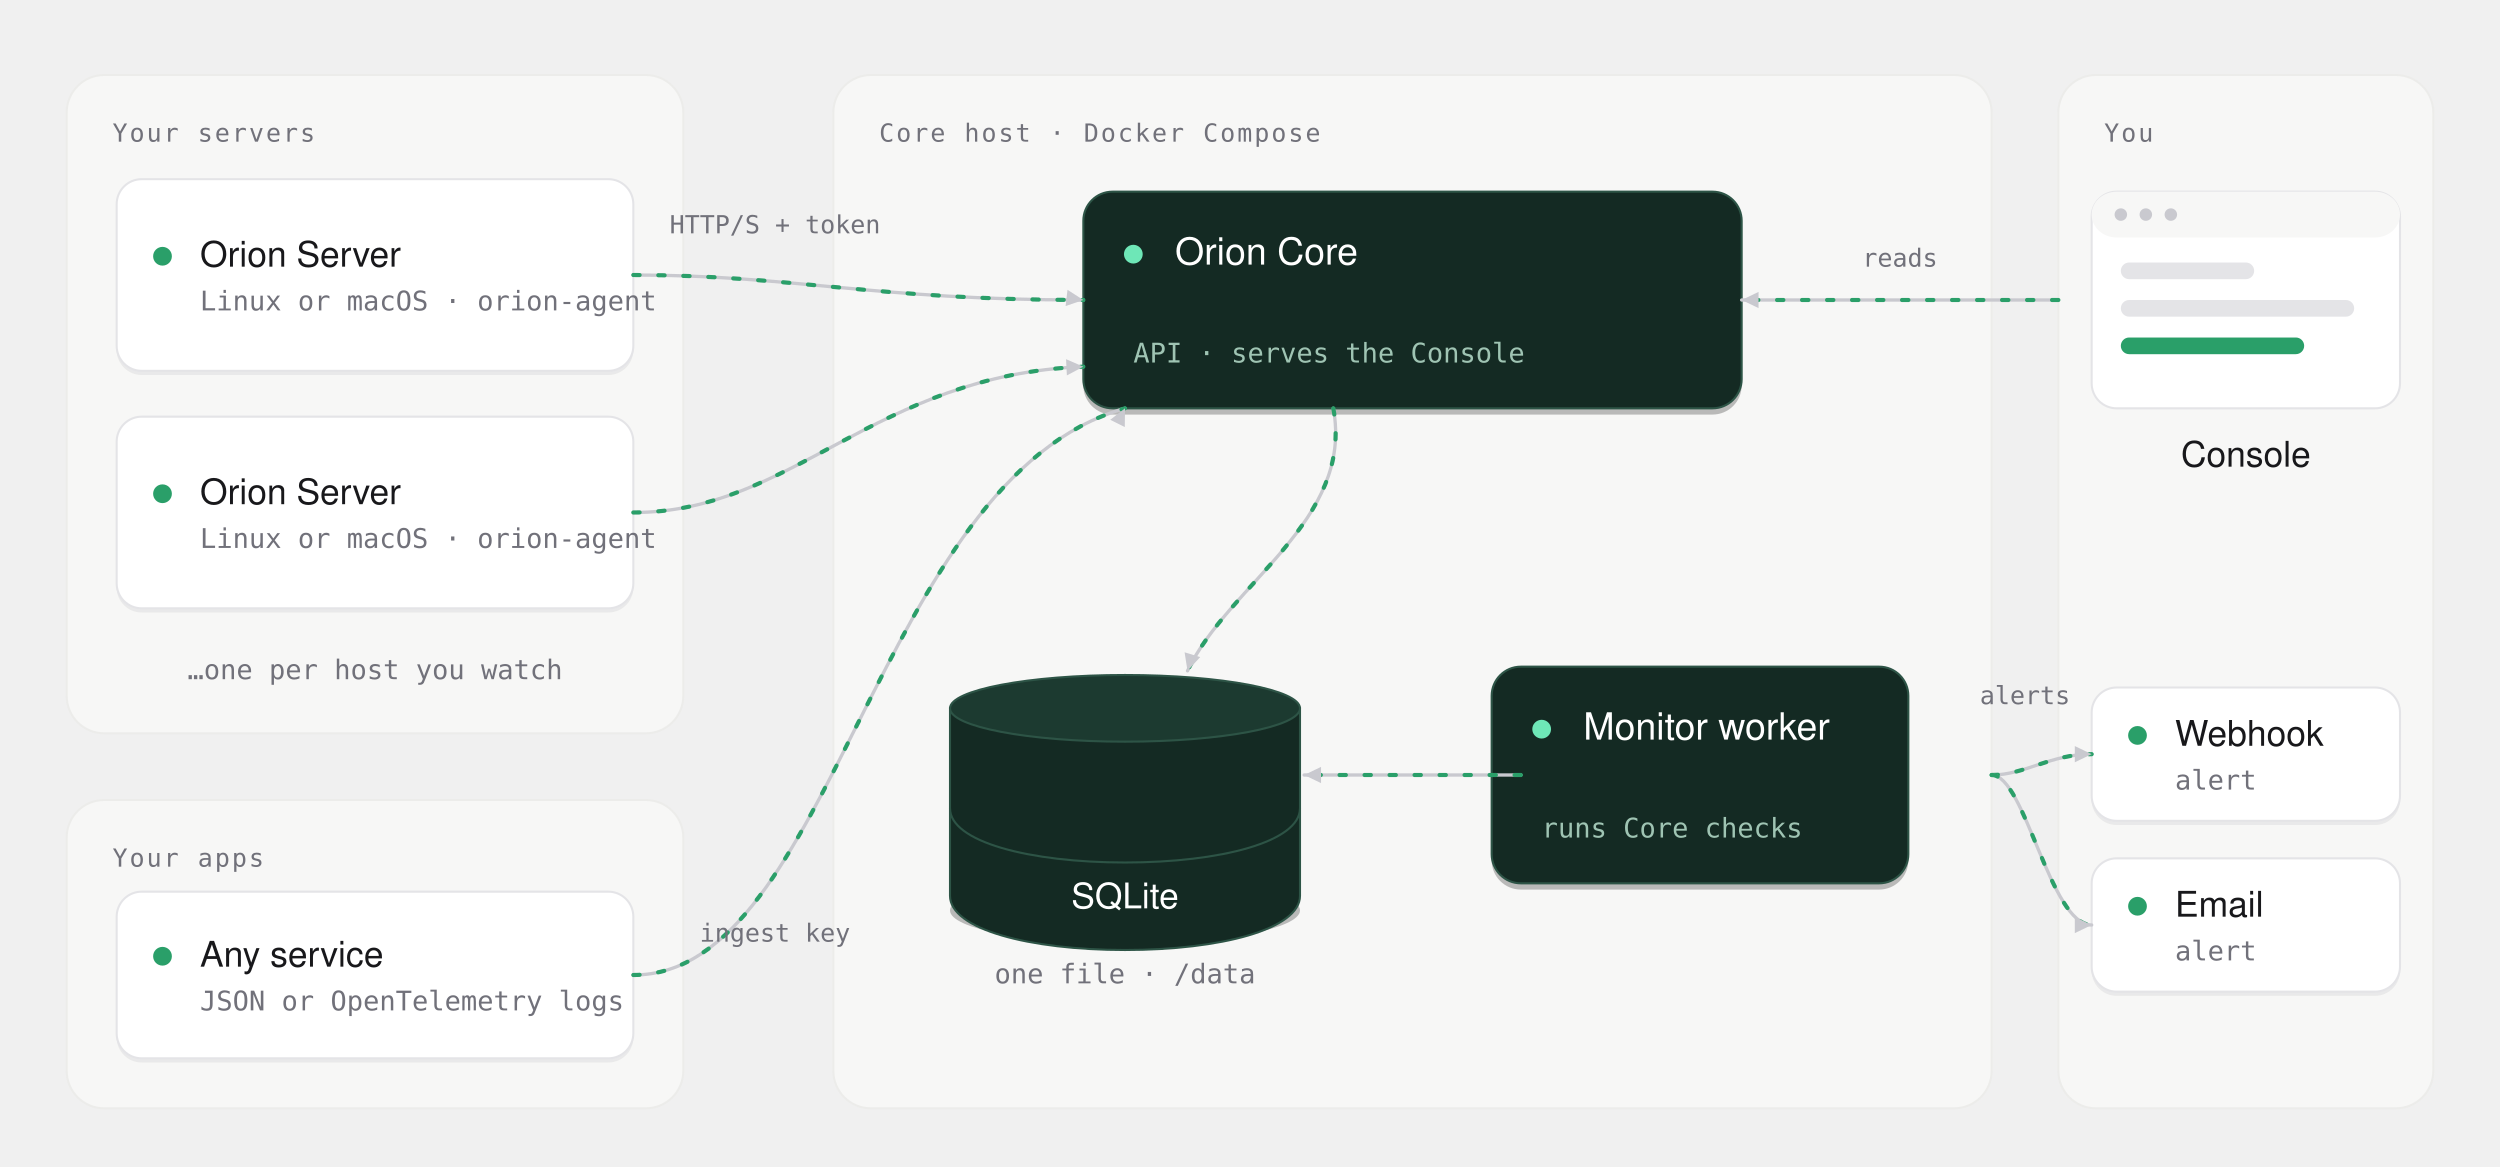
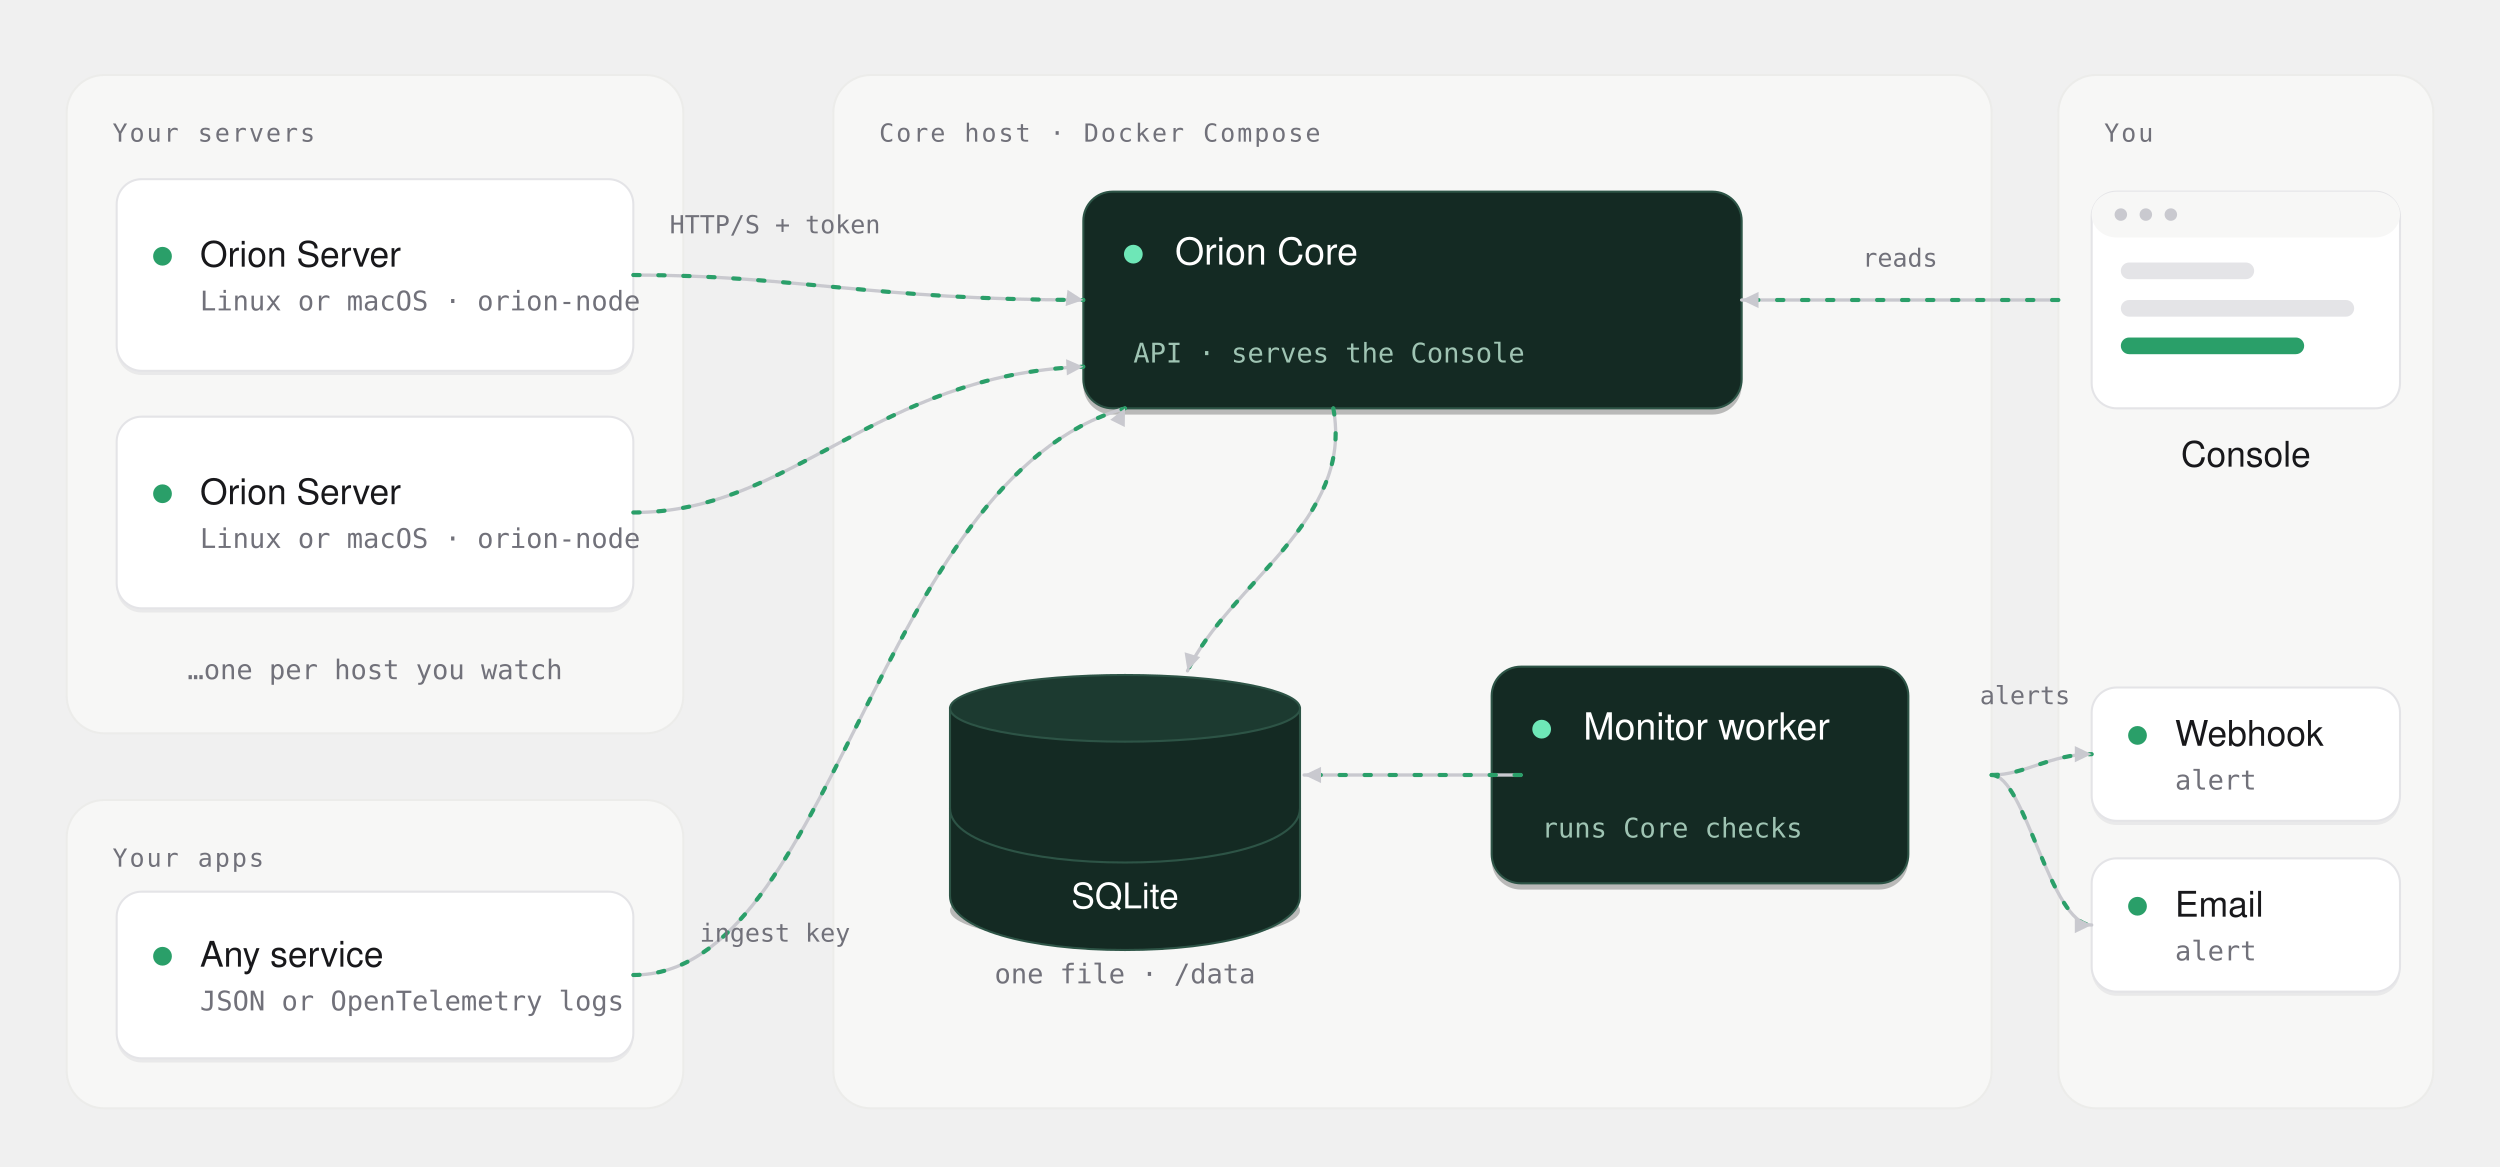
<svg xmlns="http://www.w3.org/2000/svg" viewBox="0 0 1200 560" width="1200" height="560" role="img" aria-labelledby="t d">
  <style>.pl{font:500 12px ui-monospace,"SF Mono",Menlo,Consolas,monospace;letter-spacing:.08em;text-transform:uppercase;fill:#71717a}.t{font:500 17px ui-sans-serif,system-ui,-apple-system,"Segoe UI",Helvetica,Arial,sans-serif;fill:#18181b}.s{font:400 13px ui-monospace,"SF Mono",Menlo,Consolas,monospace;fill:#71717a}.dt{font:500 18px ui-sans-serif,system-ui,-apple-system,"Segoe UI",Helvetica,Arial,sans-serif;fill:#fff}.ds{font:400 13px ui-monospace,"SF Mono",Menlo,Consolas,monospace;fill:#9fc4b3}.fl{font:400 12px ui-monospace,"SF Mono",Menlo,Consolas,monospace;fill:#71717a}.fw{animation:fw 1s linear infinite}.bk{animation:bk 1.6s ease-in-out infinite}@keyframes fw{to{stroke-dashoffset:-24}}@keyframes bk{50%{opacity:.3}}@media (prefers-reduced-motion:reduce){.fw,.bk{animation:none}}</style>
  <rect x="32" y="36" width="296" height="316" rx="18" fill="#f7f7f6" stroke="#ececea" />
  <text x="54" y="68" class="pl">Your servers</text>
  <rect x="56" y="88" width="248" height="92" rx="12" fill="#18181b" opacity="0.06" />
  <rect x="56" y="86" width="248" height="92" rx="12" fill="#ffffff" stroke="#e4e4e7" />
  <circle cx="78" cy="123.0" r="4.5" fill="#2a9f69" />
  <text x="96" y="128.0" class="t">Orion Server</text>
-   <text x="96" y="149.0" class="s">Linux or macOS · orion-agent</text>
+   <text x="96" y="149.0" class="s">Linux or macOS · orion-node</text>
  <rect x="56" y="202" width="248" height="92" rx="12" fill="#18181b" opacity="0.06" />
  <rect x="56" y="200" width="248" height="92" rx="12" fill="#ffffff" stroke="#e4e4e7" />
  <circle cx="78" cy="237.0" r="4.5" fill="#2a9f69" />
  <text x="96" y="242.0" class="t">Orion Server</text>
-   <text x="96" y="263.0" class="s">Linux or macOS · orion-agent</text>
+   <text x="96" y="263.0" class="s">Linux or macOS · orion-node</text>
  <text x="180" y="326" class="s" text-anchor="middle">…one per host you watch</text>
  <rect x="32" y="384" width="296" height="148" rx="18" fill="#f7f7f6" stroke="#ececea" />
  <text x="54" y="416" class="pl">Your apps</text>
  <rect x="56" y="430" width="248" height="80" rx="12" fill="#18181b" opacity="0.06" />
  <rect x="56" y="428" width="248" height="80" rx="12" fill="#ffffff" stroke="#e4e4e7" />
  <circle cx="78" cy="459.0" r="4.5" fill="#2a9f69" />
  <text x="96" y="464.0" class="t">Any service</text>
  <text x="96" y="485.0" class="s">JSON or OpenTelemetry logs</text>
  <rect x="400" y="36" width="556" height="496" rx="18" fill="#f7f7f6" stroke="#ececea" />
  <text x="422" y="68" class="pl">Core host · Docker Compose</text>
  <rect x="520" y="95" width="316" height="104" rx="14" fill="#000" opacity=".25" />
  <rect x="520" y="92" width="316" height="104" rx="14" fill="#142a23" stroke="#2d5446" />
  <circle cx="544" cy="122" r="4.5" fill="#6ee7b7" class="bk" />
  <text x="564" y="127" class="dt">Orion Core</text>
  <text x="544" y="174" class="ds">API · serves the Console</text>
  <rect x="716" y="323" width="200" height="104" rx="14" fill="#000" opacity=".25" />
  <rect x="716" y="320" width="200" height="104" rx="14" fill="#142a23" stroke="#2d5446" />
  <circle cx="740" cy="350" r="4.5" fill="#6ee7b7" class="bk" />
  <text x="760" y="355" class="dt">Monitor worker</text>
  <text x="740" y="402" class="ds">runs Core checks</text>
  <ellipse cx="540" cy="437" rx="84" ry="16" fill="#000" opacity=".25" />
  <path d="M456 340 V430 C456 446 494 456 540 456 C586 456 624 446 624 430 V340Z" fill="#142a23" stroke="#2d5446" />
  <ellipse cx="540" cy="340" rx="84" ry="16" fill="#1c3a30" stroke="#2d5446" />
  <path d="M456 388 C456 404 494 414 540 414 C586 414 624 404 624 388" fill="none" stroke="#2d5446" />
  <text x="540" y="436" class="dt" text-anchor="middle" style="font-size:17px">SQLite</text>
  <text x="540" y="472" class="ds" text-anchor="middle" style="fill:#71717a">one file · /data</text>
  <rect x="988" y="36" width="180" height="496" rx="18" fill="#f7f7f6" stroke="#ececea" />
  <text x="1010" y="68" class="pl">You</text>
  <rect x="1004" y="92" width="148" height="104" rx="12" fill="#ffffff" stroke="#e4e4e7" />
  <rect x="1004" y="92" width="148" height="22" rx="12" fill="#f7f7f6" stroke="none" />
  <circle cx="1018" cy="103" r="3" fill="#c9c9cf" />
  <circle cx="1030" cy="103" r="3" fill="#c9c9cf" />
  <circle cx="1042" cy="103" r="3" fill="#c9c9cf" />
  <rect x="1018" y="126" width="64" height="8" rx="4" fill="#e4e4e7" />
  <rect x="1018" y="144" width="112" height="8" rx="4" fill="#e4e4e7" />
  <rect x="1018" y="162" width="88" height="8" rx="4" fill="#2a9f69" />
  <text x="1078" y="224" class="t" text-anchor="middle">Console</text>
  <rect x="1004" y="332" width="148" height="64" rx="12" fill="#18181b" opacity="0.06" />
  <rect x="1004" y="330" width="148" height="64" rx="12" fill="#ffffff" stroke="#e4e4e7" />
  <circle cx="1026" cy="353.0" r="4.5" fill="#2a9f69" />
  <text x="1044" y="358.0" class="t">Webhook</text>
  <text x="1044" y="379.0" class="s">alert</text>
  <rect x="1004" y="414" width="148" height="64" rx="12" fill="#18181b" opacity="0.06" />
  <rect x="1004" y="412" width="148" height="64" rx="12" fill="#ffffff" stroke="#e4e4e7" />
  <circle cx="1026" cy="435.0" r="4.5" fill="#2a9f69" />
  <text x="1044" y="440.0" class="t">Email</text>
  <text x="1044" y="461.0" class="s">alert</text>
  <path id="f1" d="M304 132 C380 132 420 144 520 144" fill="none" stroke="#c9c9cf" stroke-width="1.6" stroke-linecap="round" />
  <path d="M304 132 C380 132 420 144 520 144" fill="none" stroke="#2a9f69" stroke-width="2" stroke-linecap="round" stroke-dasharray="3 9" class="fw" />
  <text x="372" y="112" class="fl" text-anchor="middle">HTTP/S + token</text>
  <path id="f2" d="M304 246 C380 246 420 180 520 176" fill="none" stroke="#c9c9cf" stroke-width="1.6" stroke-linecap="round" />
  <path d="M304 246 C380 246 420 180 520 176" fill="none" stroke="#2a9f69" stroke-width="2" stroke-linecap="round" stroke-dasharray="3 9" class="fw" />
  <path id="f3" d="M304 468 C400 468 420 230 540 196" fill="none" stroke="#c9c9cf" stroke-width="1.6" stroke-linecap="round" />
  <path d="M304 468 C400 468 420 230 540 196" fill="none" stroke="#2a9f69" stroke-width="2" stroke-linecap="round" stroke-dasharray="3 9" class="fw" />
  <text x="372" y="452" class="fl" text-anchor="middle">ingest key</text>
  <polygon points="520.0,144.0 511.5,146.9 512.4,139.1" fill="#c9c9cf" />
  <polygon points="520.0,176.0 512.1,180.2 511.7,172.4" fill="#c9c9cf" />
  <polygon points="540.0,196.0 539.9,205.0 532.9,201.5" fill="#c9c9cf" />
  <path id="f4" d="M640 196 C650 250 590 280 570 322" fill="none" stroke="#c9c9cf" stroke-width="1.6" stroke-linecap="round" />
  <path d="M640 196 C650 250 590 280 570 322" fill="none" stroke="#2a9f69" stroke-width="2" stroke-linecap="round" stroke-dasharray="3 9" class="fw" />
  <polygon points="570.0,322.0 568.6,313.1 576.1,315.4" fill="#c9c9cf" />
  <path id="f5" d="M730 372 C700 372 690 372 626 372" fill="none" stroke="#c9c9cf" stroke-width="1.6" stroke-linecap="round" />
  <path d="M730 372 C700 372 690 372 626 372" fill="none" stroke="#2a9f69" stroke-width="2" stroke-linecap="round" stroke-dasharray="3 9" class="fw" />
  <polygon points="626.0,372.0 634.1,368.1 634.1,375.9" fill="#c9c9cf" />
  <path id="f6" d="M988 144 C940 144 880 144 836 144" fill="none" stroke="#c9c9cf" stroke-width="1.6" stroke-linecap="round" />
  <path d="M988 144 C940 144 880 144 836 144" fill="none" stroke="#2a9f69" stroke-width="2" stroke-linecap="round" stroke-dasharray="3 9" class="fw" />
  <text x="912" y="128" class="fl" text-anchor="middle">reads</text>
  <polygon points="836.0,144.0 844.1,140.1 844.1,147.9" fill="#c9c9cf" />
  <path id="f7" d="M956 372 C972 372 984 362 1004 362" fill="none" stroke="#c9c9cf" stroke-width="1.6" stroke-linecap="round" />
  <path d="M956 372 C972 372 984 362 1004 362" fill="none" stroke="#2a9f69" stroke-width="2" stroke-linecap="round" stroke-dasharray="3 9" class="fw" />
  <path id="f8" d="M956 372 C972 372 984 444 1004 444" fill="none" stroke="#c9c9cf" stroke-width="1.6" stroke-linecap="round" />
  <path d="M956 372 C972 372 984 444 1004 444" fill="none" stroke="#2a9f69" stroke-width="2" stroke-linecap="round" stroke-dasharray="3 9" class="fw" />
  <polygon points="1004.0,362.0 995.9,365.9 995.9,358.1" fill="#c9c9cf" />
  <polygon points="1004.0,444.0 995.9,447.9 995.9,440.1" fill="#c9c9cf" />
  <text x="972" y="338" class="fl" text-anchor="middle">alerts</text>
  <circle r="4.2" fill="#2a9f69" opacity="0">
    <set attributeName="opacity" to="1" begin="0s" />
    <animateMotion dur="3.2s" begin="0s" repeatCount="indefinite">
      <mpath href="#f1" />
    </animateMotion>
  </circle>
  <circle r="4.2" fill="#2a9f69" opacity="0">
    <set attributeName="opacity" to="1" begin="0.9s" />
    <animateMotion dur="3.2s" begin="0.9s" repeatCount="indefinite">
      <mpath href="#f2" />
    </animateMotion>
  </circle>
  <circle r="4.2" fill="#2a9f69" opacity="0">
    <set attributeName="opacity" to="1" begin="1.6s" />
    <animateMotion dur="3.2s" begin="1.6s" repeatCount="indefinite">
      <mpath href="#f3" />
    </animateMotion>
  </circle>
  <circle r="4.2" fill="#2a9f69" opacity="0">
    <set attributeName="opacity" to="1" begin="0.5s" />
    <animateMotion dur="3.2s" begin="0.5s" repeatCount="indefinite">
      <mpath href="#f4" />
    </animateMotion>
  </circle>
  <circle r="4.2" fill="#2a9f69" opacity="0">
    <set attributeName="opacity" to="1" begin="1.2s" />
    <animateMotion dur="3.2s" begin="1.2s" repeatCount="indefinite">
      <mpath href="#f5" />
    </animateMotion>
  </circle>
  <circle r="4.2" fill="#f59e0b" opacity="0">
    <set attributeName="opacity" to="1" begin="0.3s" />
    <animateMotion dur="3.2s" begin="0.3s" repeatCount="indefinite">
      <mpath href="#f7" />
    </animateMotion>
  </circle>
  <circle r="4.2" fill="#f59e0b" opacity="0">
    <set attributeName="opacity" to="1" begin="1.1s" />
    <animateMotion dur="3.2s" begin="1.1s" repeatCount="indefinite">
      <mpath href="#f8" />
    </animateMotion>
  </circle>
</svg>
